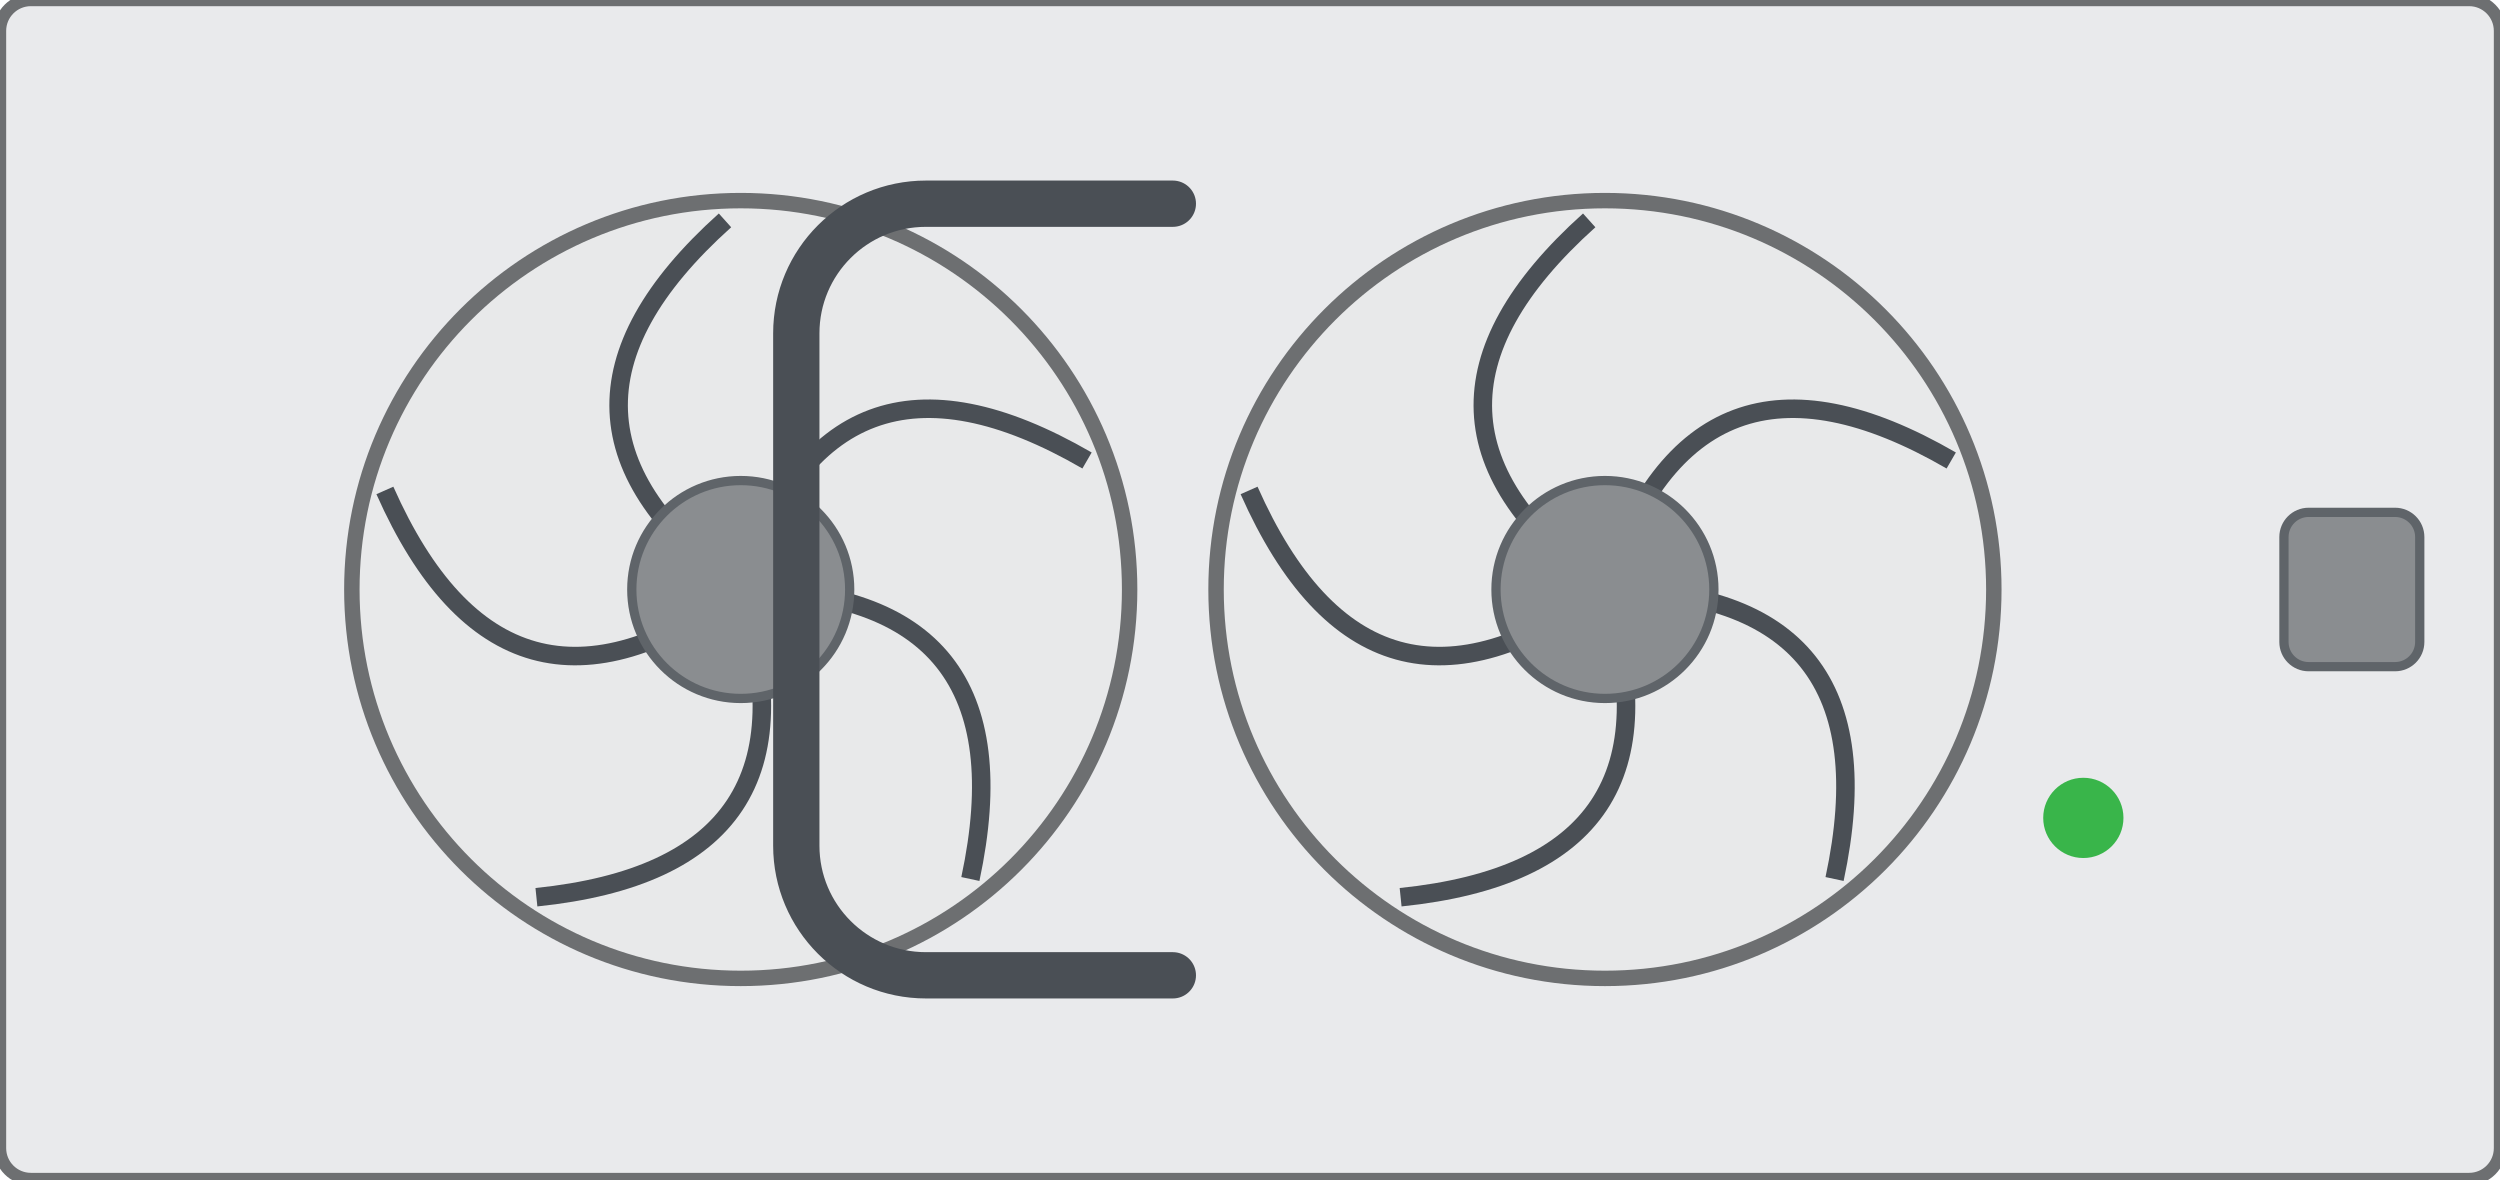
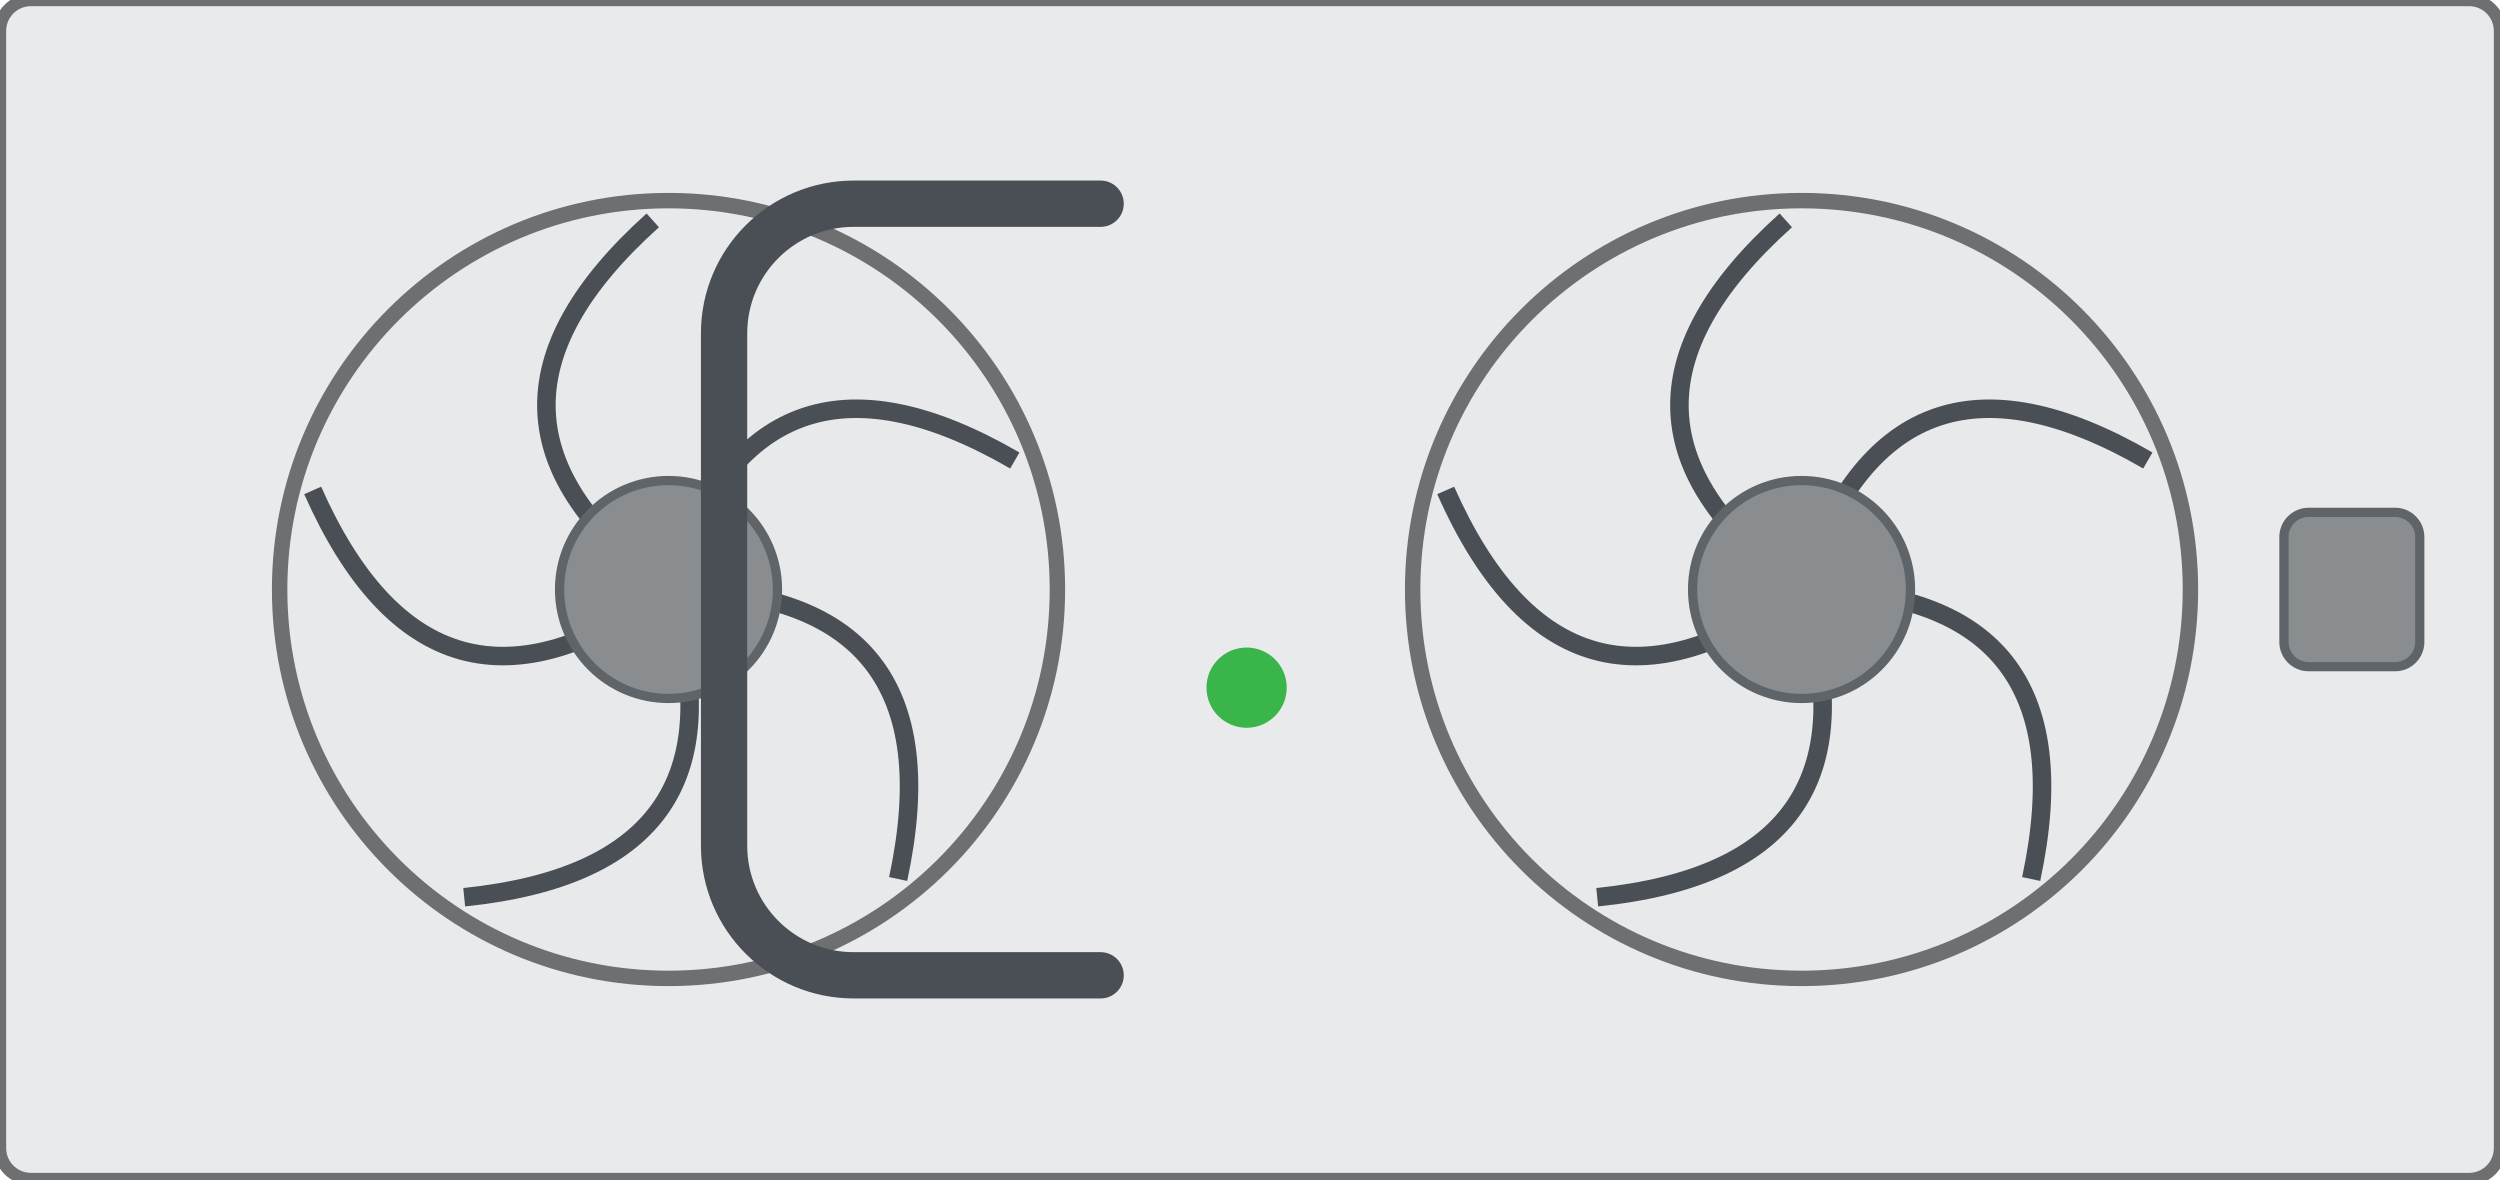
<svg xmlns="http://www.w3.org/2000/svg" width="81mm" height="38.2mm" viewBox="0 0 81 38.2">
  <rect id="plate" x="0" y="0" width="81" height="38.2" rx="1.0" fill="#e9eaec" stroke="#6d6f71" stroke-width="0.4" />
-   <g id="fan-24">
-     <circle cx="24.0" cy="19.1" r="12.6" fill="#e8e9ea" stroke="#6d6f71" stroke-width="0.5" />
-     <path d="M 24.0 19.1 q 9.45 0.00 7.44 9.38" fill="none" stroke="#4a4f55" stroke-width="0.6" />
-     <path d="M 24.0 19.1 q 2.92 8.99 -6.62 9.97" fill="none" stroke="#4a4f55" stroke-width="0.6" />
-     <path d="M 24.0 19.1 q -7.64 5.56 -11.53 -3.21" fill="none" stroke="#4a4f55" stroke-width="0.6" />
-     <path d="M 24.0 19.1 q -7.65 -5.55 -0.51 -11.96" fill="none" stroke="#4a4f55" stroke-width="0.6" />
-     <path d="M 24.0 19.1 q 2.92 -8.99 11.22 -4.18" fill="none" stroke="#4a4f55" stroke-width="0.6" />
-     <circle cx="24.0" cy="19.1" r="3.53" fill="#8a8d90" stroke="#5f6469" stroke-width="0.3" />
+   <g id="fan-left">
+     <circle cx="21.66" cy="19.1" r="12.6" fill="#e8e9ea" stroke="#6d6f71" stroke-width="0.5" />
+     <path d="M 21.66 19.1 q 9.45 0.00 7.44 9.38" fill="none" stroke="#4a4f55" stroke-width="0.6" />
+     <path d="M 21.66 19.1 q 2.92 8.99 -6.62 9.97" fill="none" stroke="#4a4f55" stroke-width="0.6" />
+     <path d="M 21.66 19.1 q -7.64 5.56 -11.53 -3.21" fill="none" stroke="#4a4f55" stroke-width="0.6" />
+     <path d="M 21.66 19.1 q -7.65 -5.55 -0.51 -11.96" fill="none" stroke="#4a4f55" stroke-width="0.6" />
+     <path d="M 21.66 19.1 q 2.92 -8.99 11.22 -4.18" fill="none" stroke="#4a4f55" stroke-width="0.6" />
+     <circle cx="21.66" cy="19.1" r="3.53" fill="#8a8d90" stroke="#5f6469" stroke-width="0.3" />
  </g>
-   <g id="fan-52">
-     <circle cx="52.0" cy="19.1" r="12.6" fill="#e8e9ea" stroke="#6d6f71" stroke-width="0.5" />
-     <path d="M 52.0 19.1 q 9.45 0.00 7.44 9.38" fill="none" stroke="#4a4f55" stroke-width="0.6" />
-     <path d="M 52.0 19.1 q 2.92 8.99 -6.62 9.97" fill="none" stroke="#4a4f55" stroke-width="0.6" />
-     <path d="M 52.0 19.1 q -7.64 5.56 -11.53 -3.21" fill="none" stroke="#4a4f55" stroke-width="0.6" />
-     <path d="M 52.0 19.1 q -7.65 -5.55 -0.51 -11.96" fill="none" stroke="#4a4f55" stroke-width="0.6" />
-     <path d="M 52.0 19.1 q 2.92 -8.99 11.22 -4.18" fill="none" stroke="#4a4f55" stroke-width="0.6" />
-     <circle cx="52.0" cy="19.1" r="3.53" fill="#8a8d90" stroke="#5f6469" stroke-width="0.3" />
+   <g id="fan-right">
+     <circle cx="58.37" cy="19.1" r="12.6" fill="#e8e9ea" stroke="#6d6f71" stroke-width="0.5" />
+     <path d="M 58.37 19.1 q 9.45 0.00 7.44 9.38" fill="none" stroke="#4a4f55" stroke-width="0.6" />
+     <path d="M 58.37 19.1 q 2.92 8.99 -6.62 9.97" fill="none" stroke="#4a4f55" stroke-width="0.6" />
+     <path d="M 58.37 19.1 q -7.64 5.56 -11.53 -3.21" fill="none" stroke="#4a4f55" stroke-width="0.6" />
+     <path d="M 58.37 19.1 q -7.65 -5.55 -0.51 -11.96" fill="none" stroke="#4a4f55" stroke-width="0.6" />
+     <path d="M 58.37 19.1 q 2.92 -8.99 11.22 -4.18" fill="none" stroke="#4a4f55" stroke-width="0.6" />
+     <circle cx="58.37" cy="19.1" r="3.53" fill="#8a8d90" stroke="#5f6469" stroke-width="0.3" />
  </g>
-   <path id="handle" d="M 38.0 6.6 h -8.0 a 4.2 4.2 0 0 0 -4.2 4.2 v 16.6 a 4.2 4.2 0 0 0 4.2 4.2 h 8.0" fill="none" stroke="#4a4f55" stroke-width="1.5" stroke-linecap="round" />
-   <circle id="status" cx="67.5" cy="26.5" r="1.3" fill="#39b54a" />
+   <path id="handle" d="M 35.66 6.6 h -8.0 a 4.2 4.2 0 0 0 -4.2 4.2 v 16.6 a 4.2 4.2 0 0 0 4.2 4.2 h 8.0" fill="none" stroke="#4a4f55" stroke-width="1.5" stroke-linecap="round" />
+   <circle id="status" cx="40.39" cy="22.28" r="1.3" fill="#39b54a" />
  <rect id="thumbscrew" x="74.0" y="16.6" width="4.4" height="5.0" rx="0.8" fill="#8a8d90" stroke="#5f6469" stroke-width="0.3" />
</svg>
